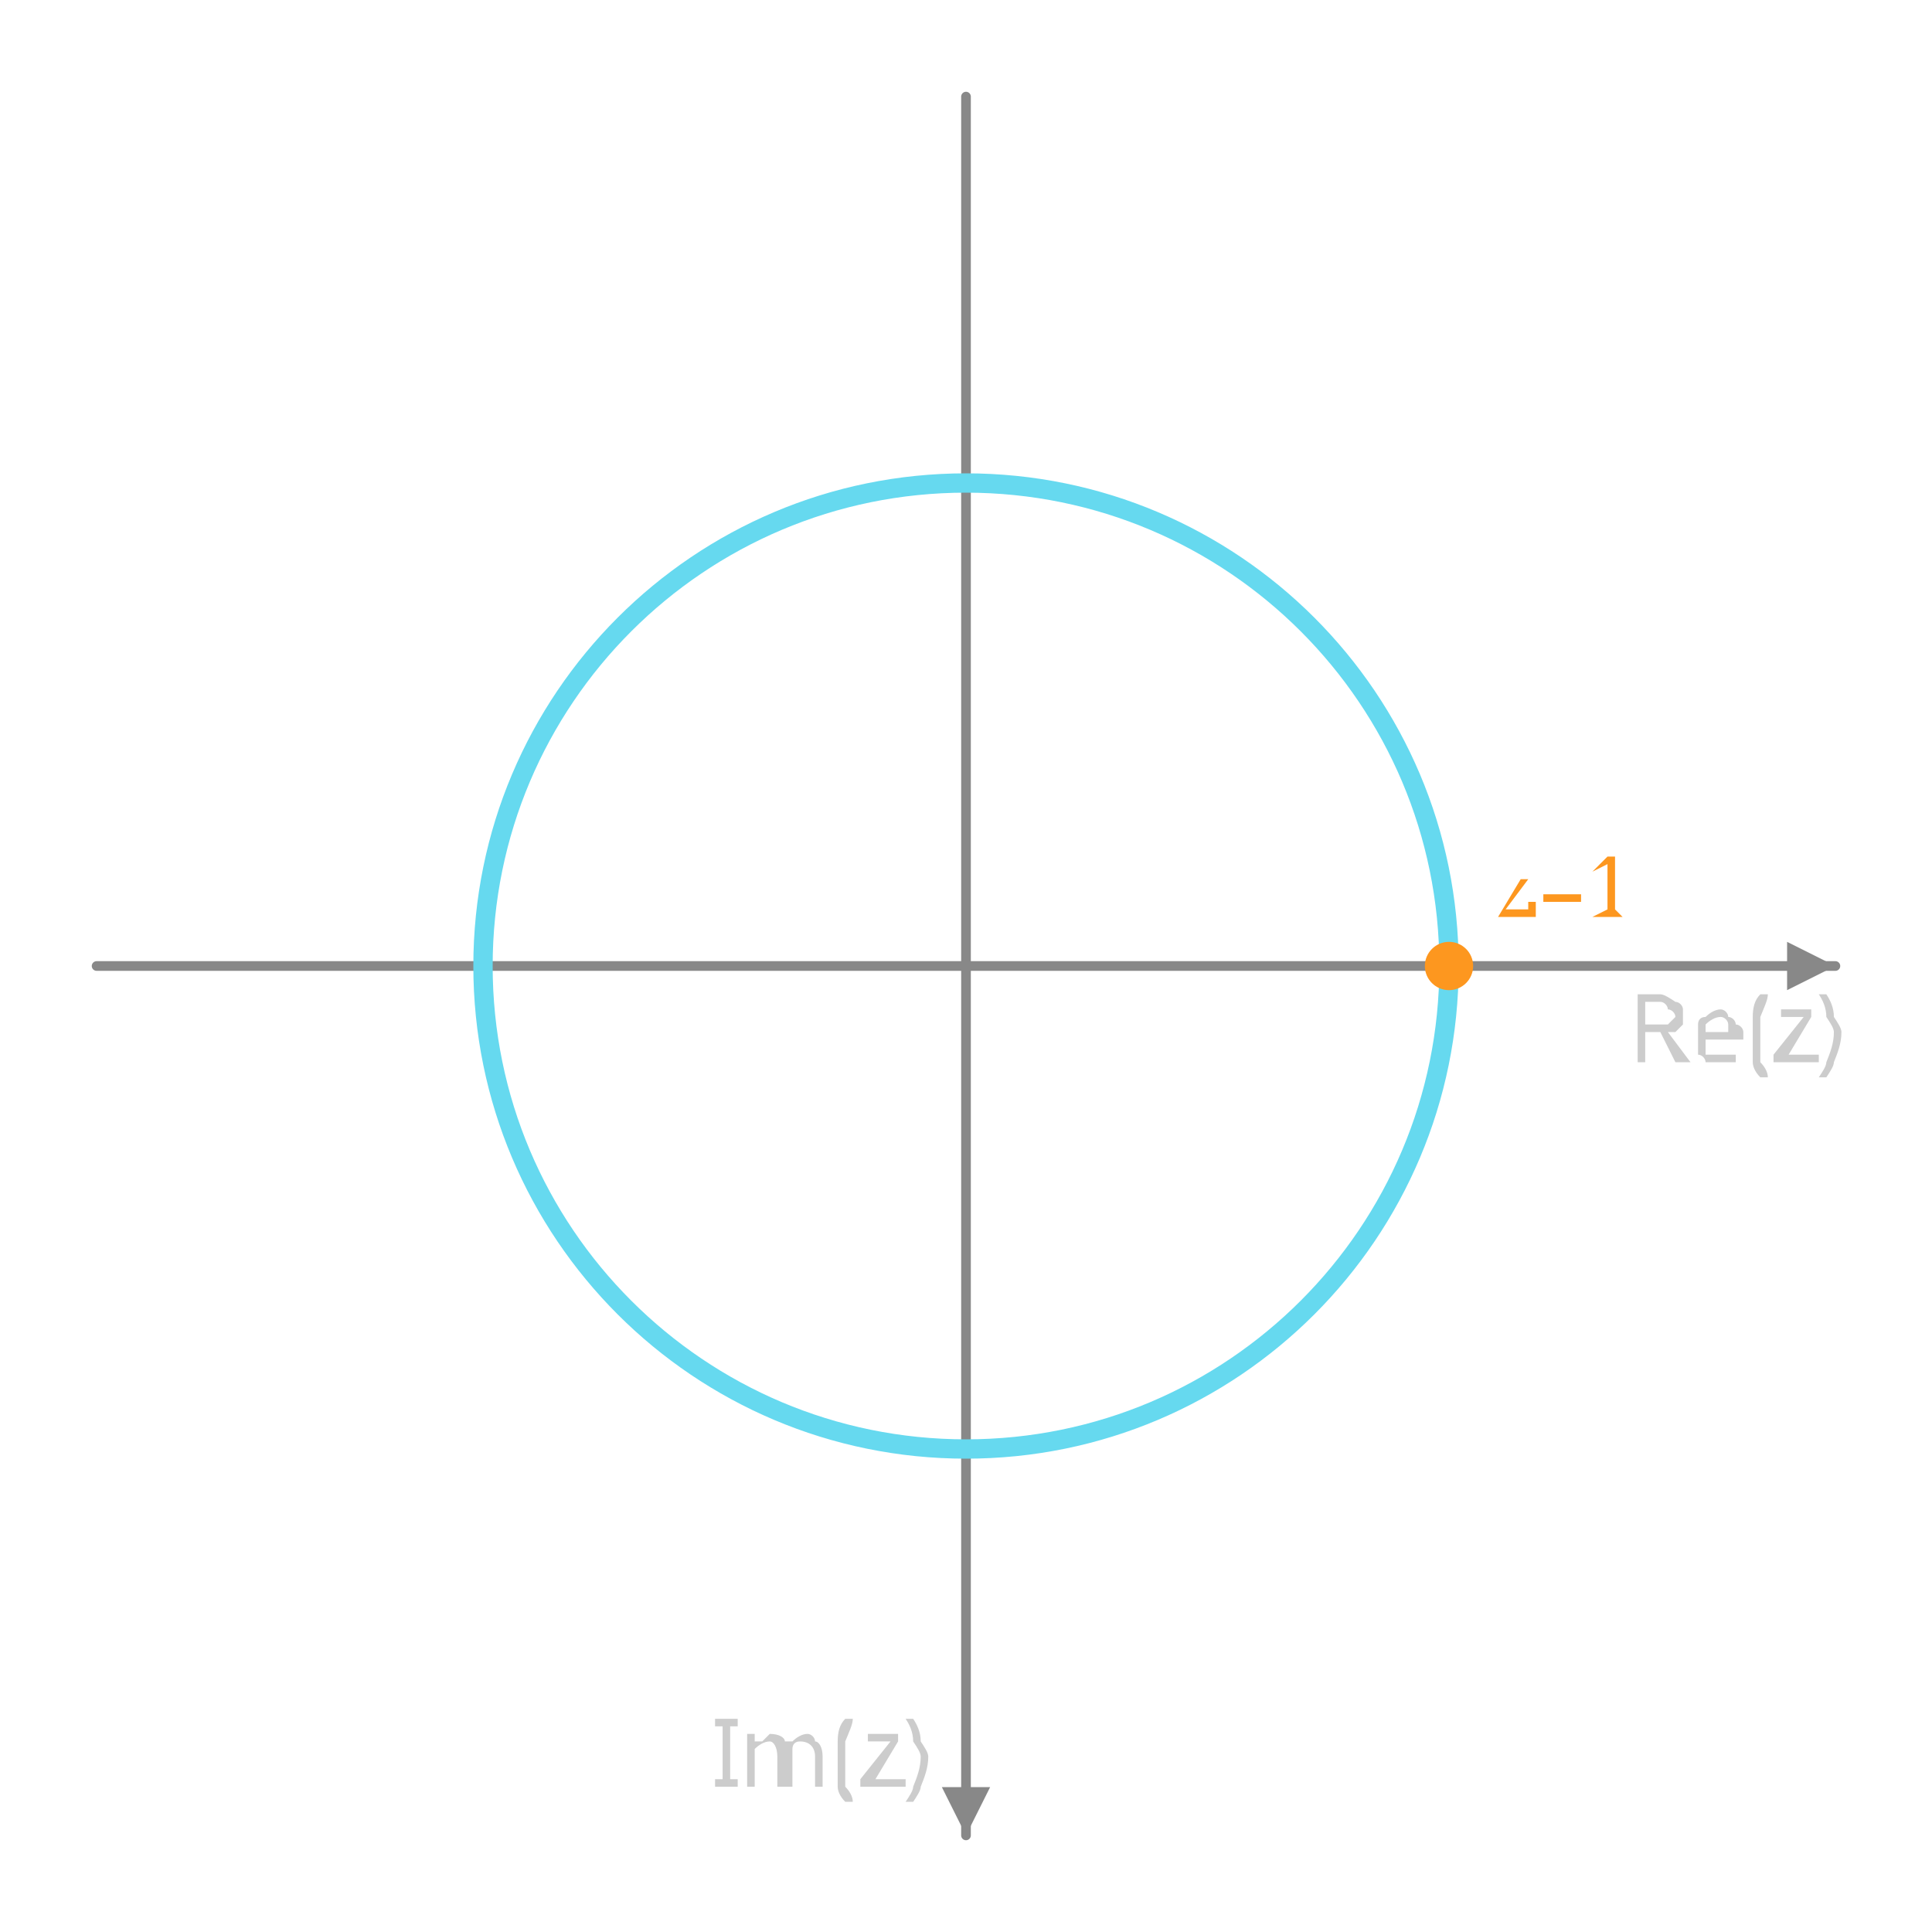
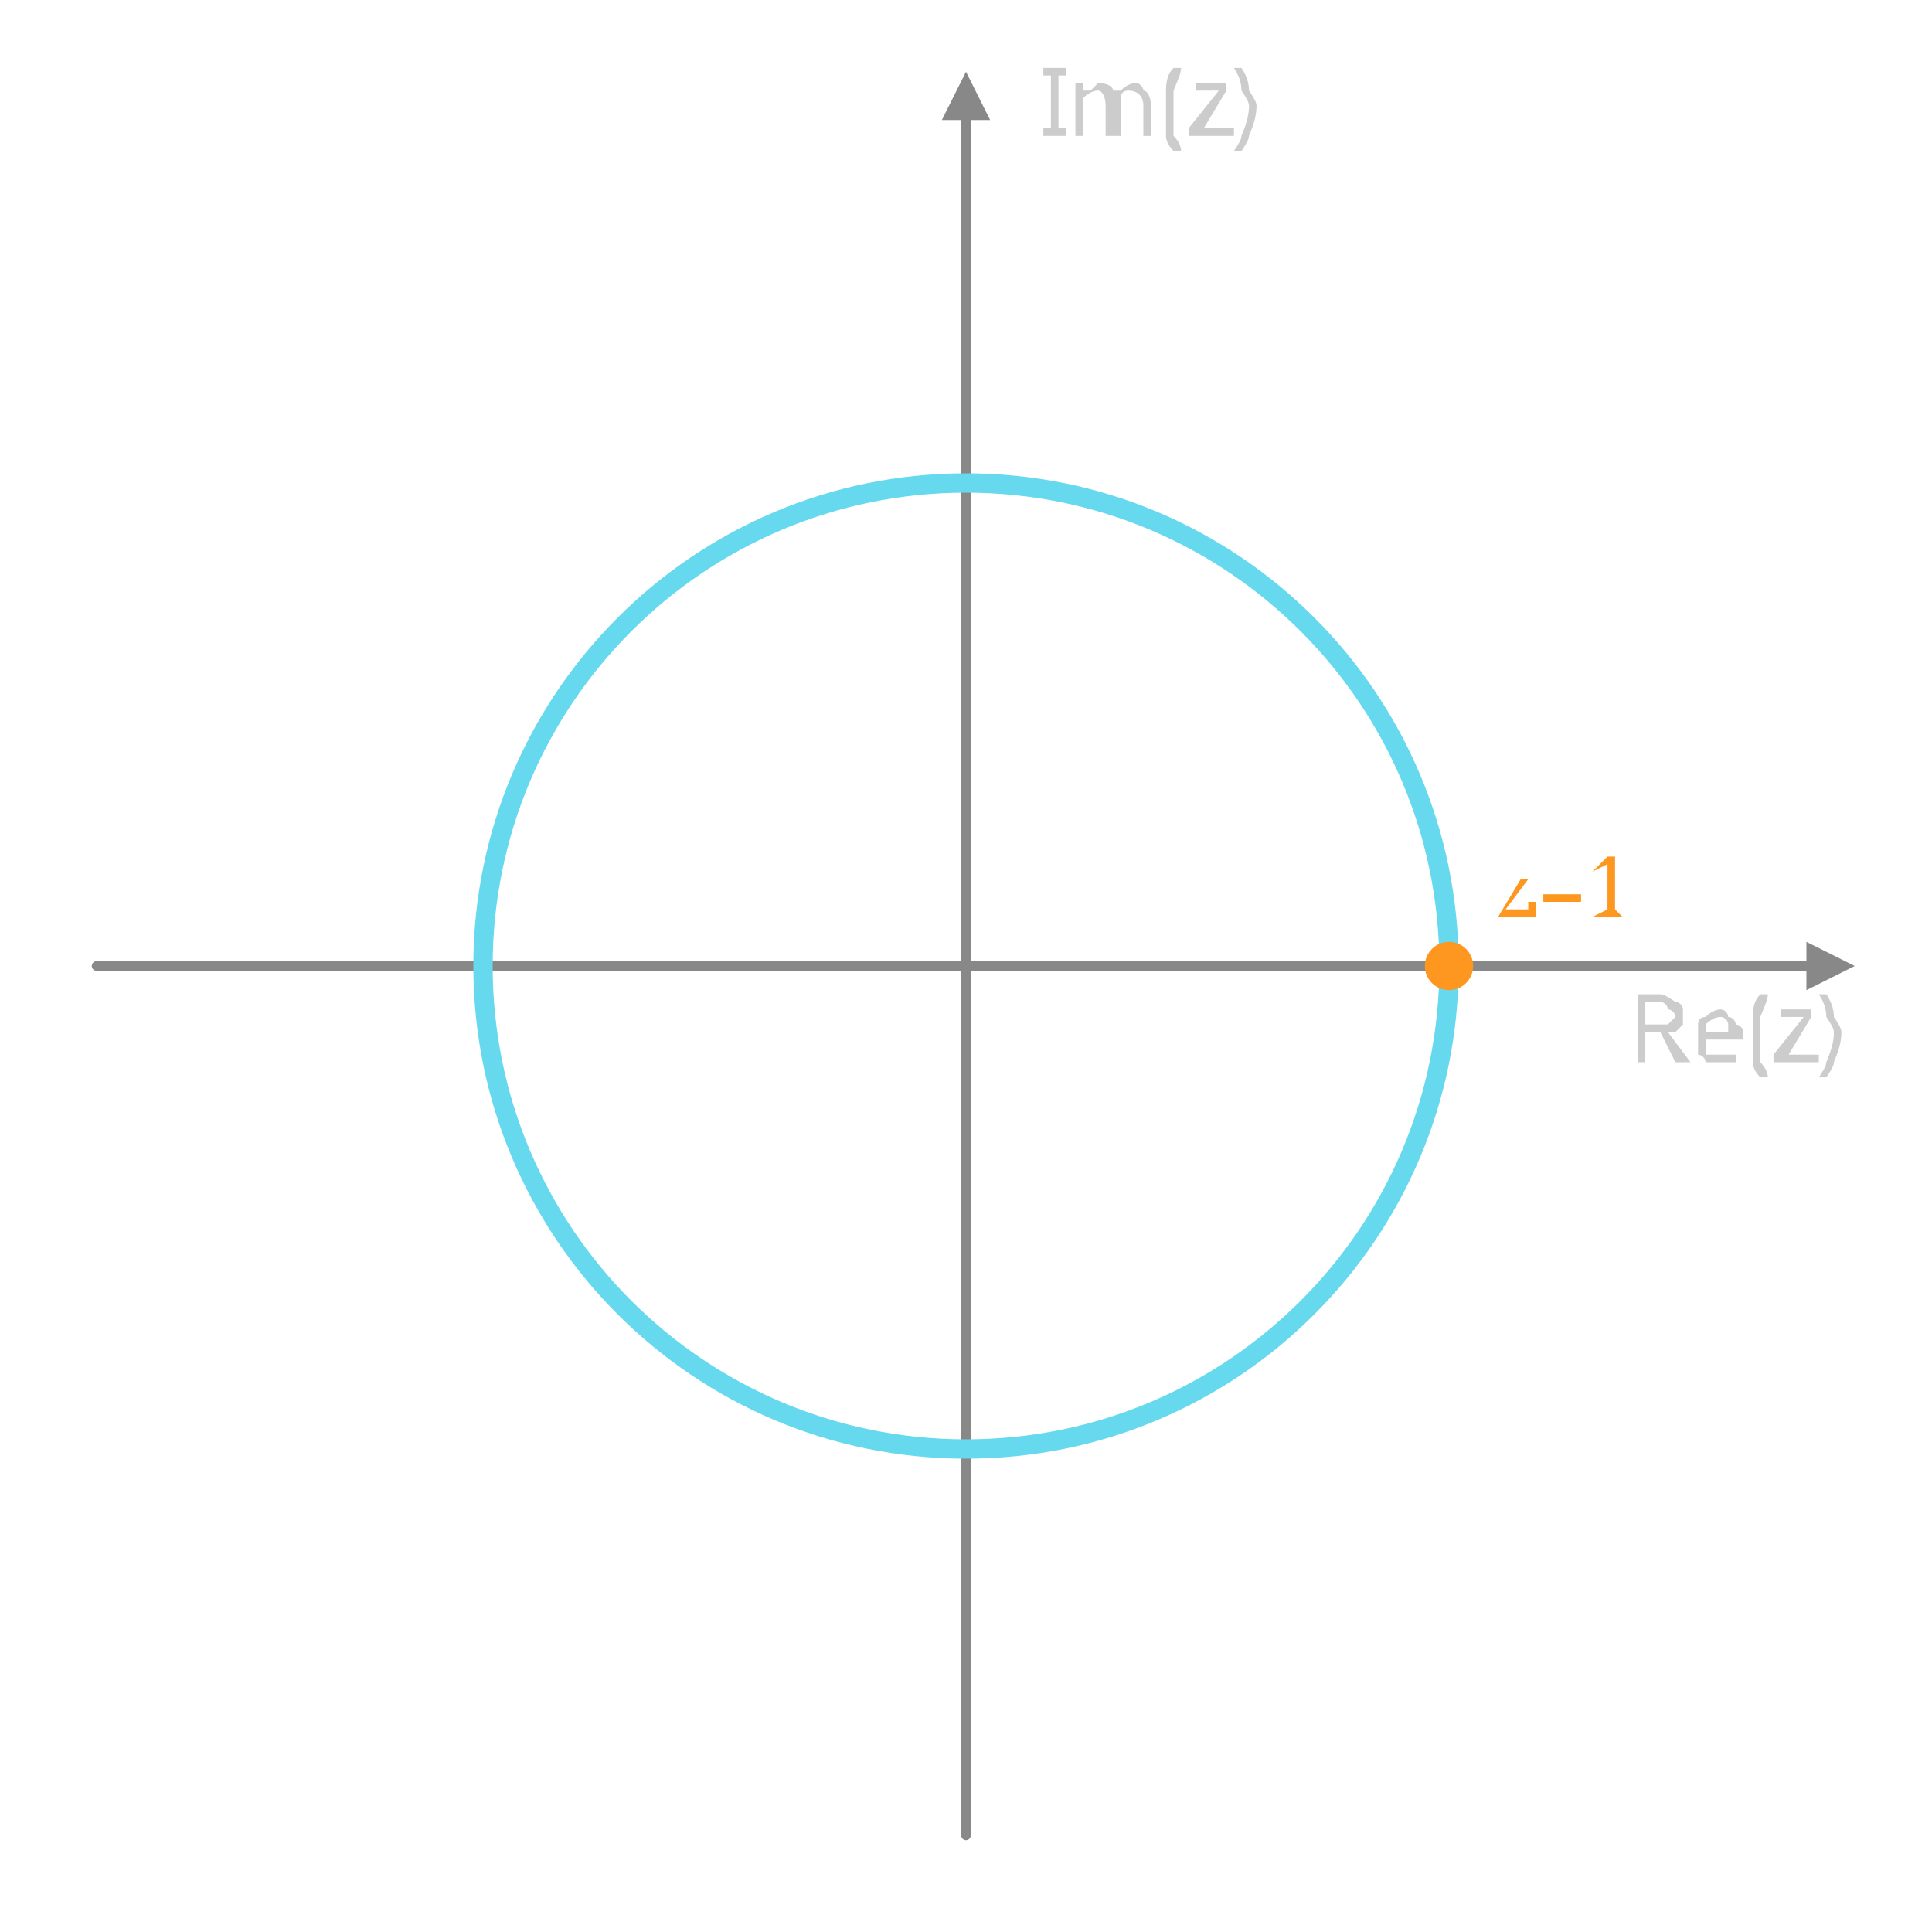
- <svg xmlns="http://www.w3.org/2000/svg" width="400" height="400" viewBox="-2 -2 4 4">
-   <style>
+ <svg xmlns="http://www.w3.org/2000/svg" width="400" height="400" viewBox="-2 -2 4 4" version="1.1" id="svg5">
+   <defs id="defs5" />
+   <style id="style1">
    .axis {
      stroke: #888;
      stroke-width: 0.02;
      stroke-linecap: round;
    }
    .axis-arrow {
      fill: #888;
    }
    .unit-circle {
      stroke: #66d9ef;
      stroke-width: 0.04;
      fill: none;
    }
    .point {
      fill: #fd971f;
    }
    .label {
      font-family: sans-serif;
      font-size: 0.2px;
      fill: #ccc;
      text-anchor: middle;
    }
    .point-label {
      font-size: 0.18px;
      fill: #fd971f;
      text-anchor: start;
    }
  </style>
-   <line class="axis" x1="-1.8" y1="0" x2="1.8" y2="0" />
-   <line class="axis" x1="0" y1="-1.8" x2="0" y2="1.8" />
-   <polygon class="axis-arrow" points="1.8,0 1.7,-0.05 1.7,0.05" />
-   <polygon class="axis-arrow" points="0,1.8 -0.05,1.7 0.05,1.7" />
-   <text class="label" x="1.6" y="0.2">Re(z)</text>
-   <text class="label" x="-0.3" y="1.7">Im(z)</text>
-   <circle class="unit-circle" cx="0" cy="0" r="1" />
-   <circle class="point" cx="1" cy="0" r="0.05" />
-   <text class="point-label" x="1.1" y="-0.1">z=1</text>
+   <line class="axis" x1="-1.8" y1="0" x2="1.8" y2="0" id="line1" />
+   <line class="axis" x1="0" y1="-1.8" x2="0" y2="1.8" id="line2" />
+   <polygon class="axis-arrow" points="1.7,0.05 1.8,0 1.7,-0.05 " id="polygon2" transform="translate(0.04)" />
+   <polygon class="axis-arrow" points="-0.05,1.7 0.05,1.7 0,1.8 " id="polygon3" transform="rotate(180,0,-0.02577828)" />
+   <text class="label" x="1.6" y="0.2" id="text3">Re(z)</text>
+   <text class="label" x="0.379" y="-1.72" id="text4">Im(z)</text>
+   <circle class="unit-circle" cx="0" cy="0" r="1" id="circle4" />
+   <circle class="point" cx="1" cy="0" r="0.05" id="circle5" />
+   <text class="point-label" x="1.1" y="-0.1" id="text5">z=1</text>
</svg>
